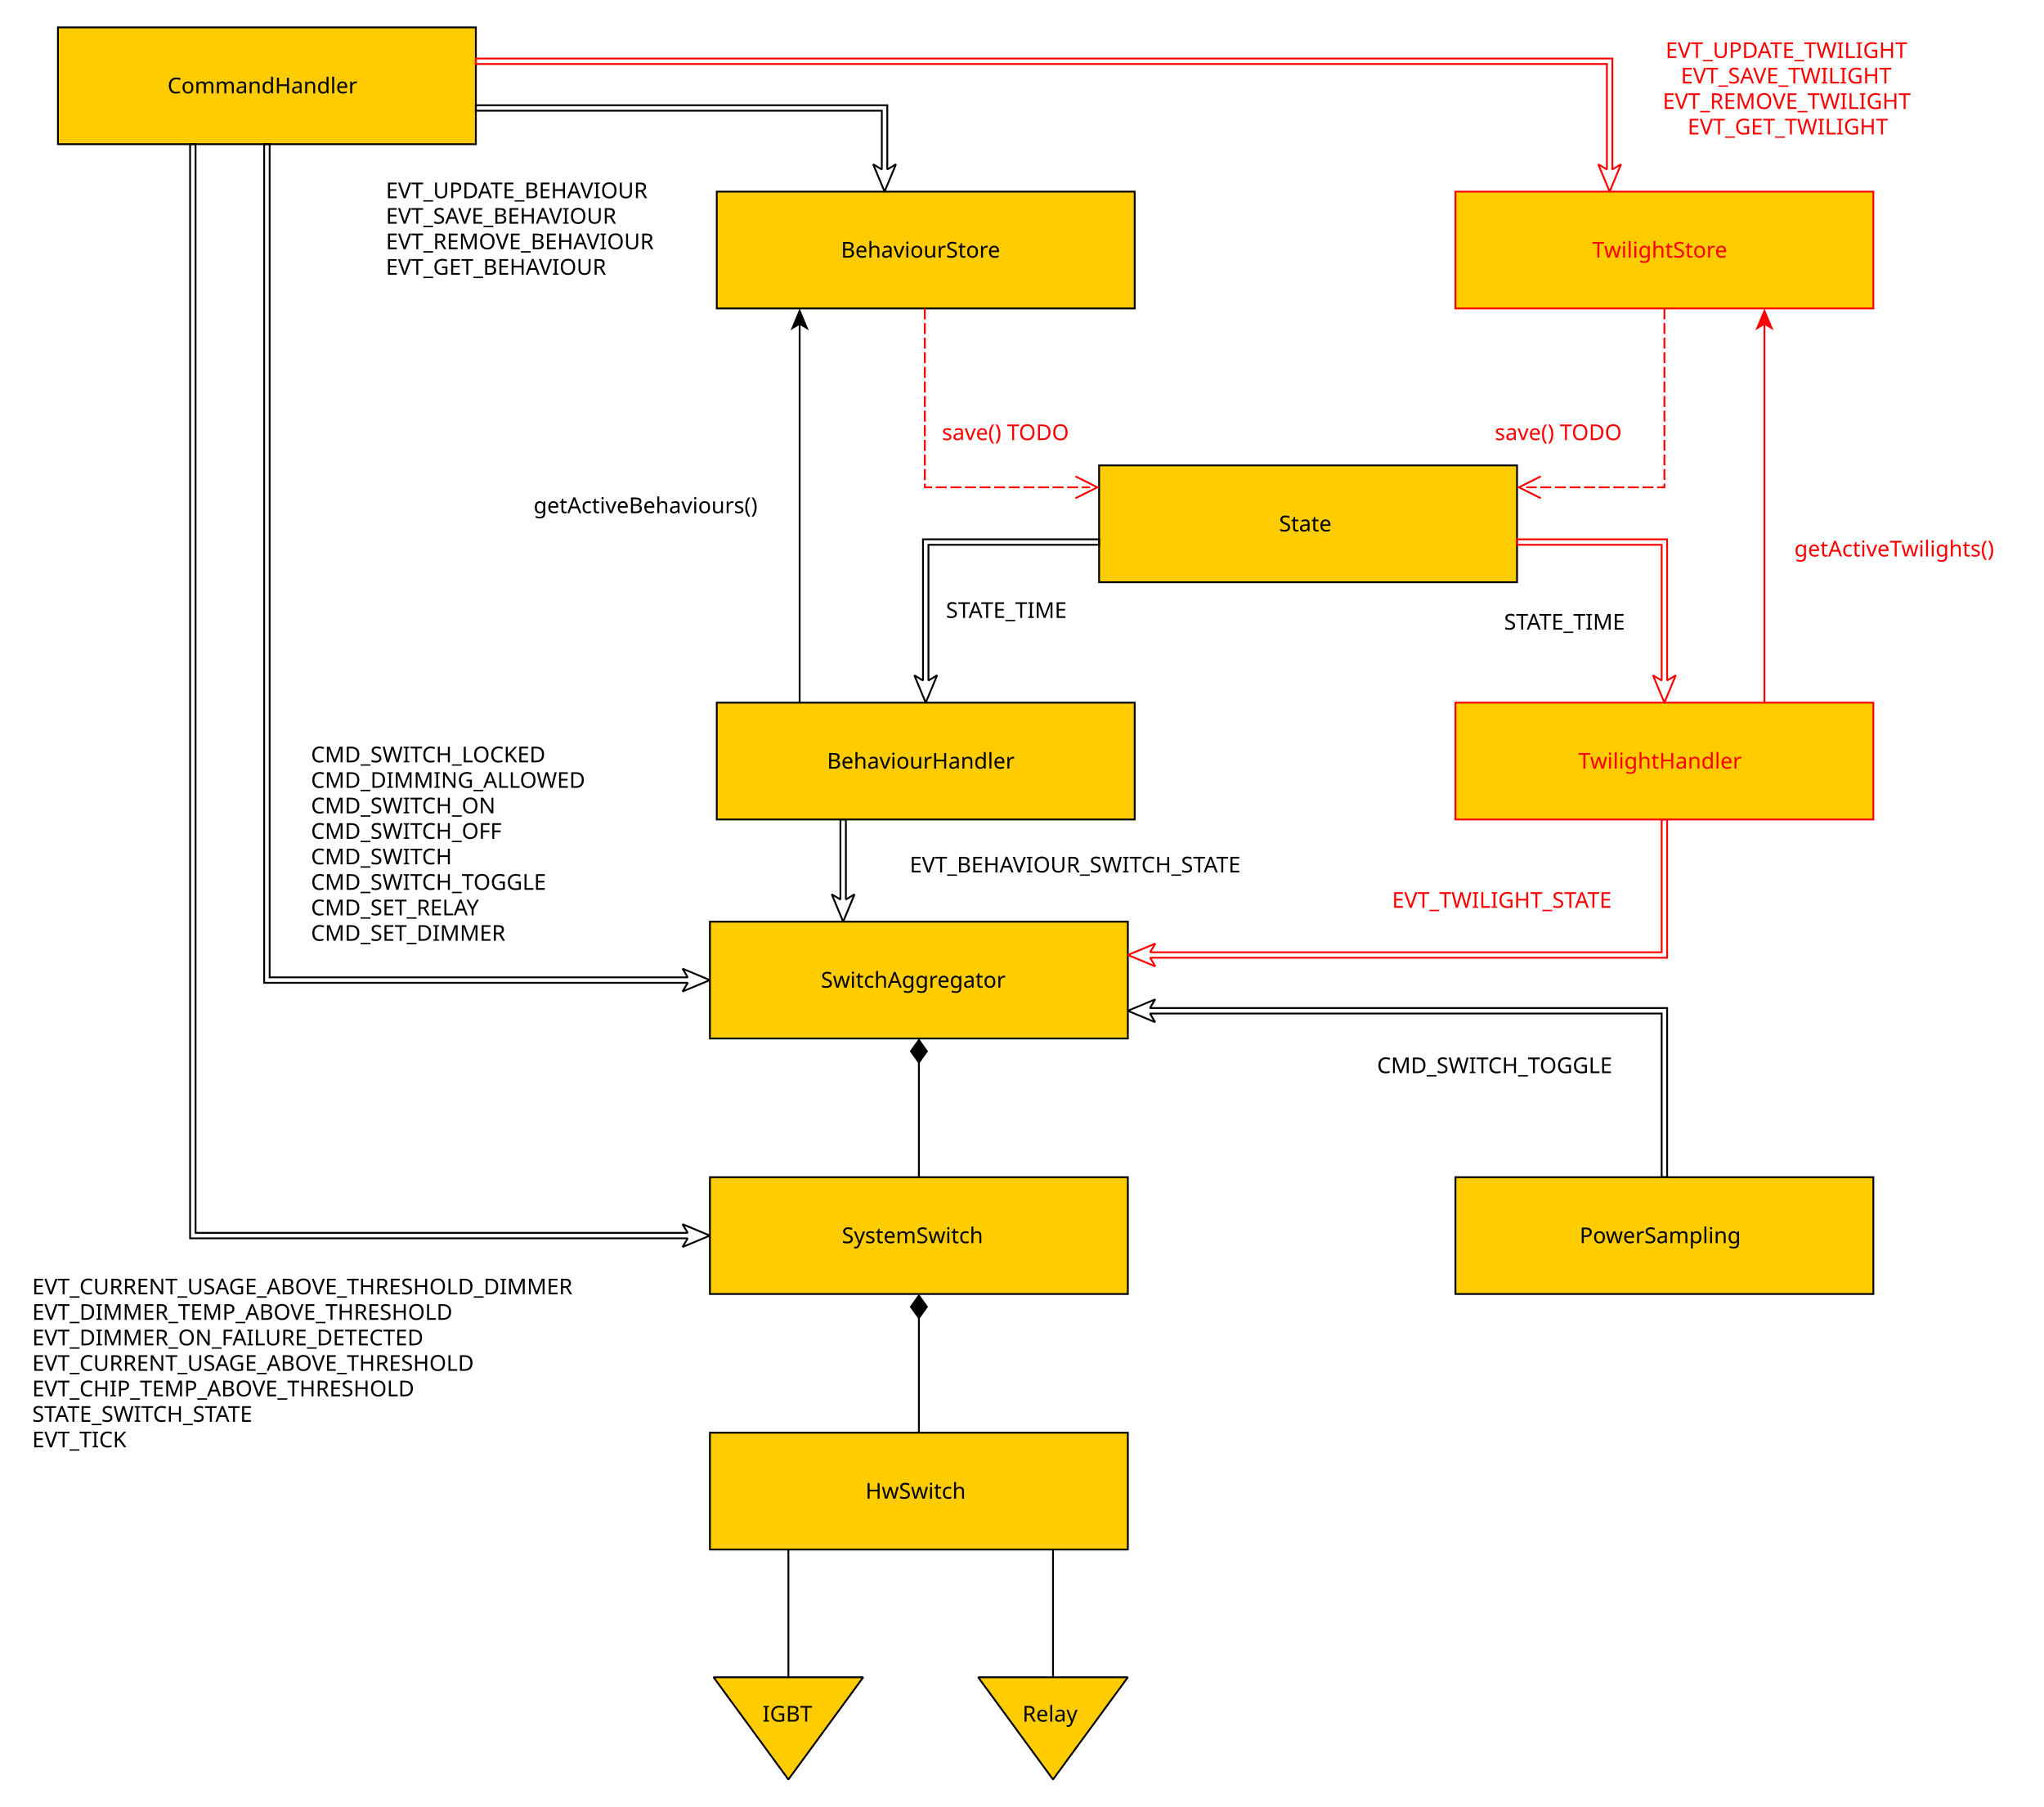
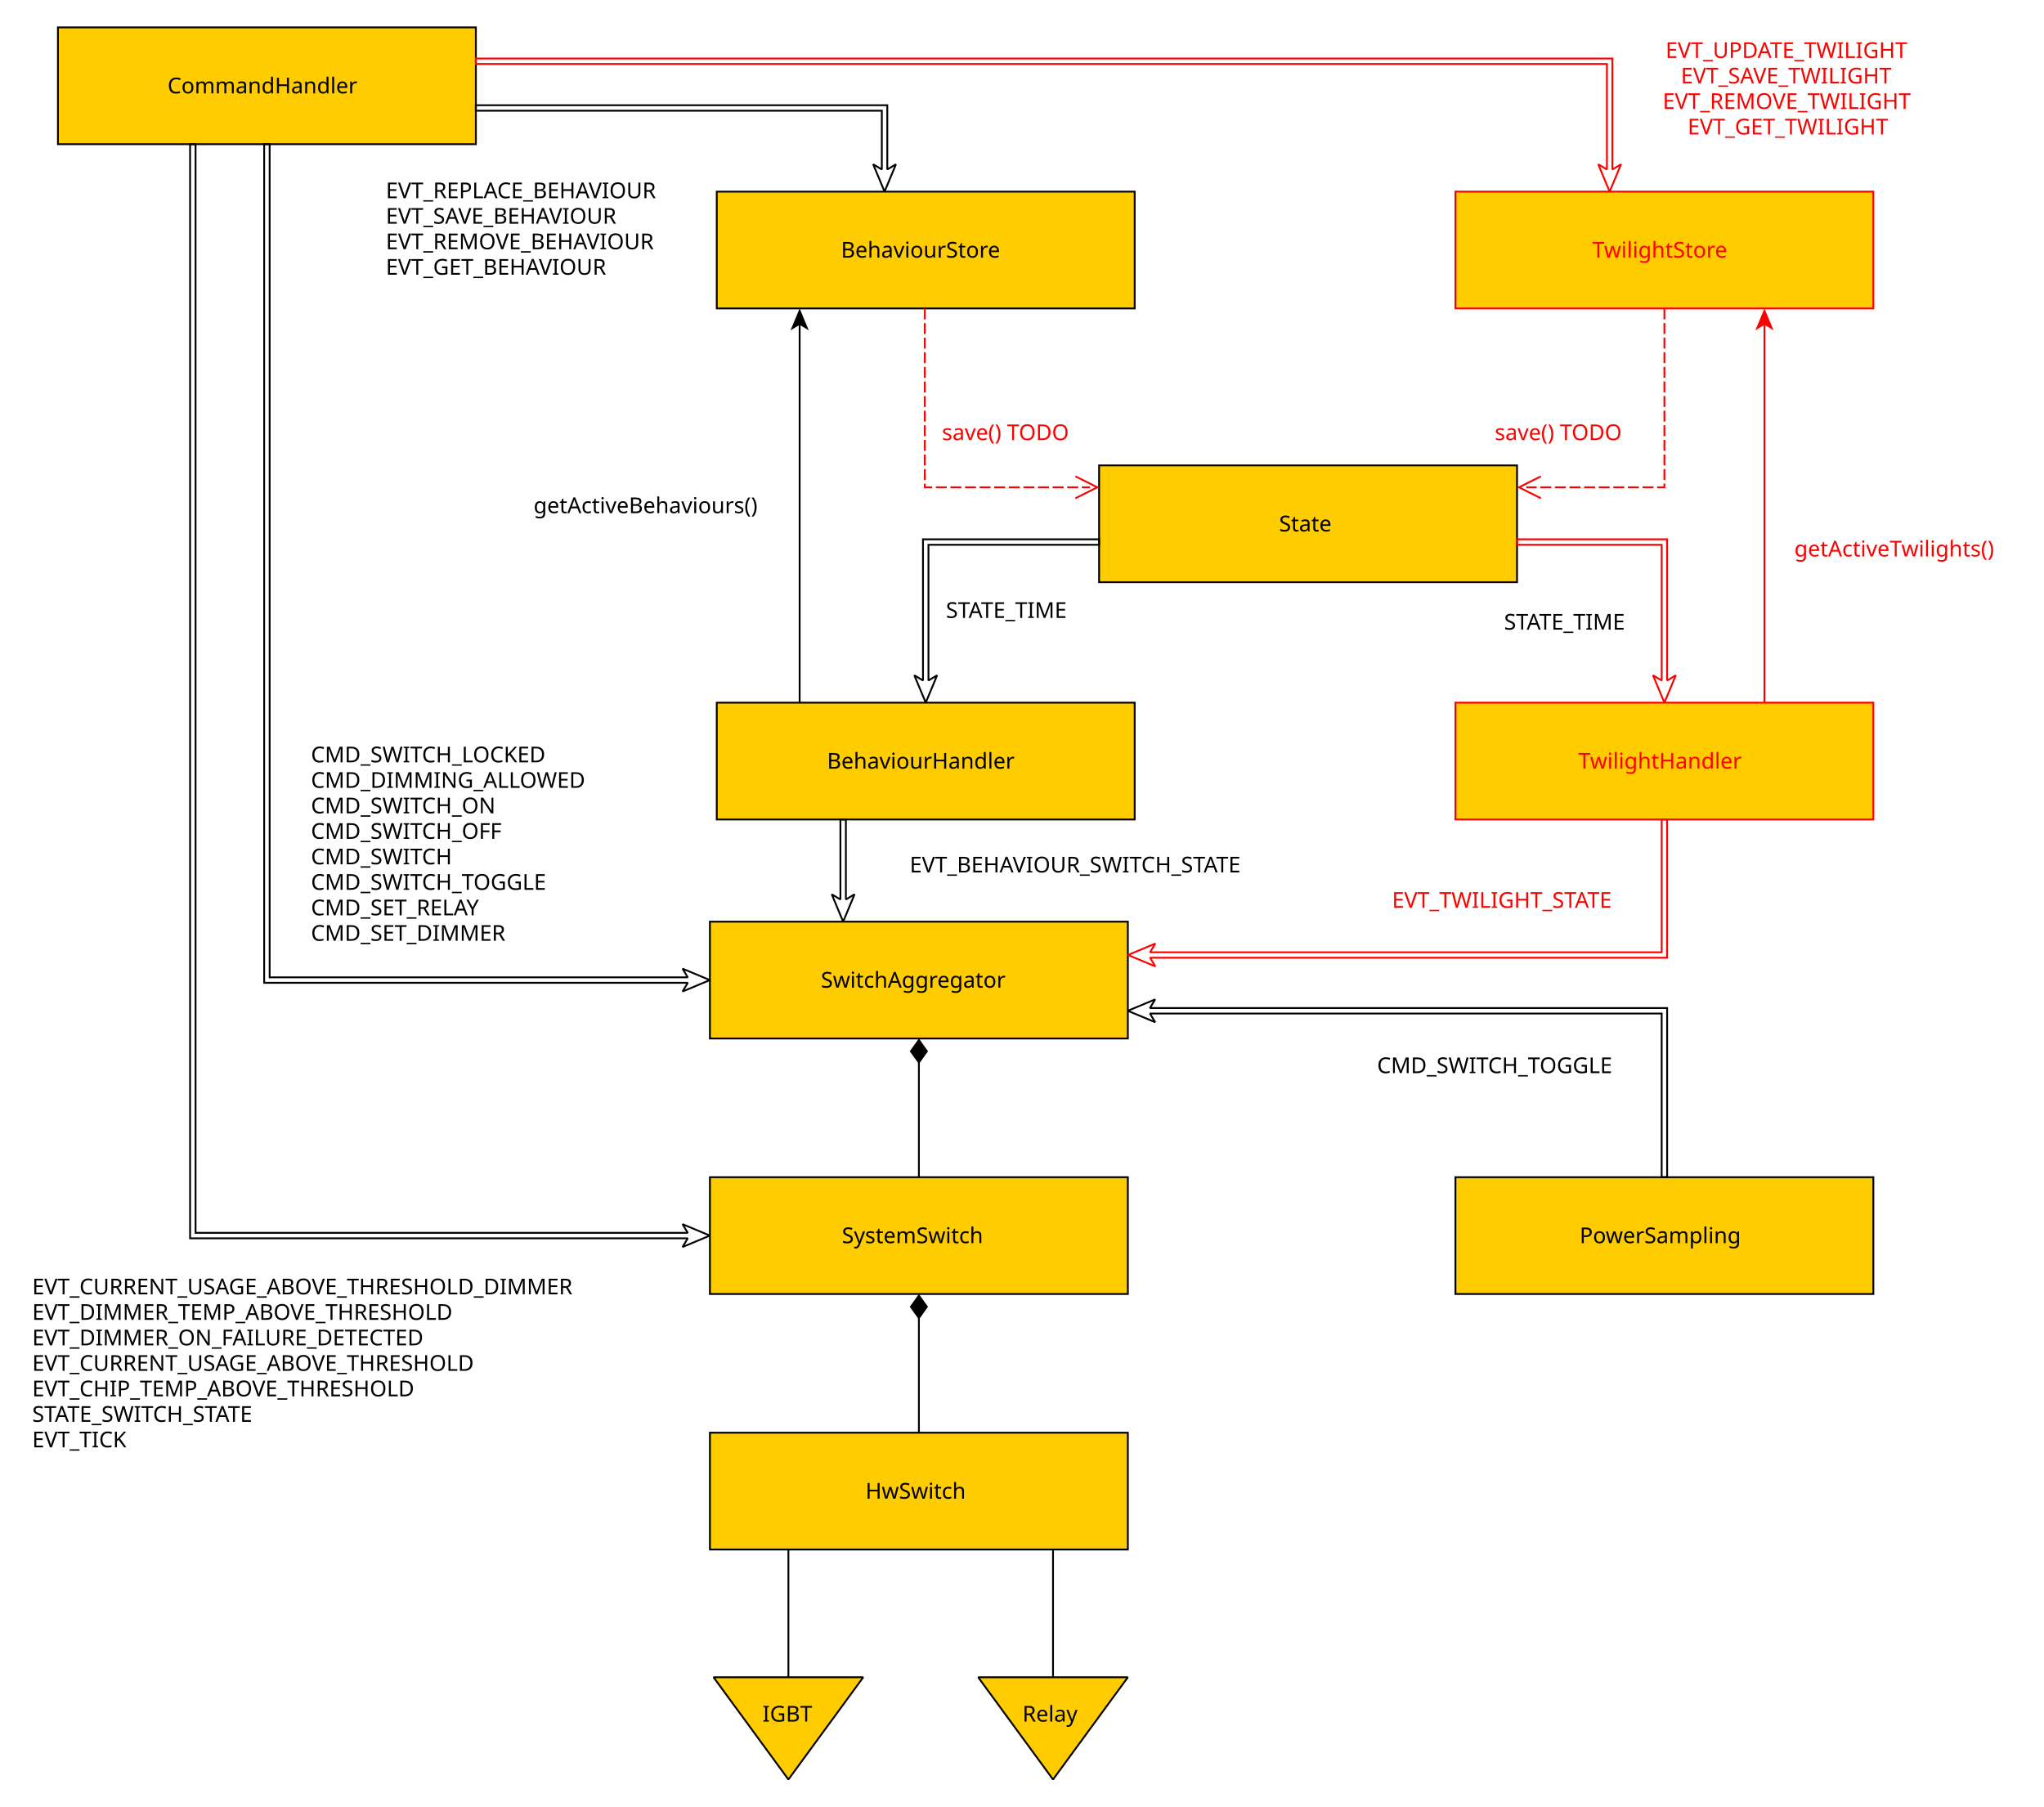
<svg xmlns="http://www.w3.org/2000/svg" fill-opacity="1" color-rendering="auto" color-interpolation="auto" text-rendering="auto" stroke="black" stroke-linecap="square" width="1120" stroke-miterlimit="10" shape-rendering="auto" stroke-opacity="1" fill="black" stroke-dasharray="none" font-weight="normal" stroke-width="1" height="990" font-family="'Dialog'" font-style="normal" stroke-linejoin="miter" font-size="12px" stroke-dashoffset="0" image-rendering="auto">
  <defs id="genericDefs" />
  <g>
    <defs id="defs1">
      <clipPath clipPathUnits="userSpaceOnUse" id="clipPath1">
        <path d="M0 0 L1120 0 L1120 990 L0 990 L0 0 Z" />
      </clipPath>
      <clipPath clipPathUnits="userSpaceOnUse" id="clipPath2">
        <path d="M-282 -347 L838 -347 L838 643 L-282 643 L-282 -347 Z" />
      </clipPath>
    </defs>
    <g fill="rgb(255,204,0)" text-rendering="geometricPrecision" shape-rendering="geometricPrecision" transform="matrix(1,0,0,1,282,347)" stroke="rgb(255,204,0)">
      <path d="M109 572 L191 572 L150 628 Z" fill-rule="evenodd" clip-path="url(#clipPath2)" stroke="none" />
    </g>
    <g text-rendering="geometricPrecision" stroke-miterlimit="1.45" shape-rendering="geometricPrecision" transform="matrix(1,0,0,1,282,347)" stroke-linecap="butt">
      <path fill="none" d="M109 572 L191 572 L150 628 Z" fill-rule="evenodd" clip-path="url(#clipPath2)" />
      <text x="135.8" xml:space="preserve" y="596.288" clip-path="url(#clipPath2)" font-family="sans-serif" stroke="none">IGBT</text>
    </g>
    <g fill="rgb(255,204,0)" text-rendering="geometricPrecision" shape-rendering="geometricPrecision" transform="matrix(1,0,0,1,282,347)" stroke="rgb(255,204,0)">
      <path d="M254 572 L336 572 L295 628 Z" fill-rule="evenodd" clip-path="url(#clipPath2)" stroke="none" />
    </g>
    <g text-rendering="geometricPrecision" stroke-miterlimit="1.45" shape-rendering="geometricPrecision" transform="matrix(1,0,0,1,282,347)" stroke-linecap="butt">
      <path fill="none" d="M254 572 L336 572 L295 628 Z" fill-rule="evenodd" clip-path="url(#clipPath2)" />
      <text x="278.245" xml:space="preserve" y="596.288" clip-path="url(#clipPath2)" font-family="sans-serif" stroke="none">Relay</text>
    </g>
    <g fill="rgb(255,204,0)" text-rendering="geometricPrecision" shape-rendering="geometricPrecision" transform="matrix(1,0,0,1,282,347)" stroke="rgb(255,204,0)">
      <rect x="107" width="229" height="64" y="438" clip-path="url(#clipPath2)" stroke="none" />
    </g>
    <g text-rendering="geometricPrecision" stroke-miterlimit="1.45" shape-rendering="geometricPrecision" transform="matrix(1,0,0,1,282,347)" stroke-linecap="butt">
      <rect fill="none" x="107" width="229" height="64" y="438" clip-path="url(#clipPath2)" />
      <text x="192.244" xml:space="preserve" y="474.154" clip-path="url(#clipPath2)" font-family="sans-serif" stroke="none">HwSwitch</text>
    </g>
    <g fill="rgb(255,204,0)" text-rendering="geometricPrecision" shape-rendering="geometricPrecision" transform="matrix(1,0,0,1,282,347)" stroke="rgb(255,204,0)">
      <rect x="107" width="229" height="64" y="298" clip-path="url(#clipPath2)" stroke="none" />
    </g>
    <g text-rendering="geometricPrecision" stroke-miterlimit="1.45" shape-rendering="geometricPrecision" transform="matrix(1,0,0,1,282,347)" stroke-linecap="butt">
      <rect fill="none" x="107" width="229" height="64" y="298" clip-path="url(#clipPath2)" />
      <text x="179.289" xml:space="preserve" y="334.154" clip-path="url(#clipPath2)" font-family="sans-serif" stroke="none">SystemSwitch</text>
    </g>
    <g fill="rgb(255,204,0)" text-rendering="geometricPrecision" shape-rendering="geometricPrecision" transform="matrix(1,0,0,1,282,347)" stroke="rgb(255,204,0)">
      <rect x="107" width="229" height="64" y="158" clip-path="url(#clipPath2)" stroke="none" />
    </g>
    <g text-rendering="geometricPrecision" stroke-miterlimit="1.45" shape-rendering="geometricPrecision" transform="matrix(1,0,0,1,282,347)" stroke-linecap="butt">
      <rect fill="none" x="107" width="229" height="64" y="158" clip-path="url(#clipPath2)" />
      <text x="167.808" xml:space="preserve" y="194.154" clip-path="url(#clipPath2)" font-family="sans-serif" stroke="none">SwitchAggregator</text>
    </g>
    <g fill="rgb(255,204,0)" text-rendering="geometricPrecision" shape-rendering="geometricPrecision" transform="matrix(1,0,0,1,282,347)" stroke="rgb(255,204,0)">
      <rect x="110.75" width="229" height="64" y="38" clip-path="url(#clipPath2)" stroke="none" />
    </g>
    <g text-rendering="geometricPrecision" stroke-miterlimit="1.45" shape-rendering="geometricPrecision" transform="matrix(1,0,0,1,282,347)" stroke-linecap="butt">
      <rect fill="none" x="110.75" width="229" height="64" y="38" clip-path="url(#clipPath2)" />
      <text x="171.18" xml:space="preserve" y="74.154" clip-path="url(#clipPath2)" font-family="sans-serif" stroke="none">BehaviourHandler</text>
    </g>
    <g fill="rgb(255,204,0)" text-rendering="geometricPrecision" shape-rendering="geometricPrecision" transform="matrix(1,0,0,1,282,347)" stroke="rgb(255,204,0)">
      <rect x="110.75" width="229" height="64" y="-242" clip-path="url(#clipPath2)" stroke="none" />
    </g>
    <g text-rendering="geometricPrecision" stroke-miterlimit="1.45" shape-rendering="geometricPrecision" transform="matrix(1,0,0,1,282,347)" stroke-linecap="butt">
      <rect fill="none" x="110.75" width="229" height="64" y="-242" clip-path="url(#clipPath2)" />
      <text x="178.815" xml:space="preserve" y="-205.846" clip-path="url(#clipPath2)" font-family="sans-serif" stroke="none">BehaviourStore</text>
    </g>
    <g fill="rgb(255,204,0)" text-rendering="geometricPrecision" shape-rendering="geometricPrecision" transform="matrix(1,0,0,1,282,347)" stroke="rgb(255,204,0)">
      <rect x="320.25" width="229" height="64" y="-92" clip-path="url(#clipPath2)" stroke="none" />
    </g>
    <g text-rendering="geometricPrecision" stroke-miterlimit="1.45" shape-rendering="geometricPrecision" transform="matrix(1,0,0,1,282,347)" stroke-linecap="butt">
      <rect fill="none" x="320.25" width="229" height="64" y="-92" clip-path="url(#clipPath2)" />
      <text x="418.868" xml:space="preserve" y="-55.846" clip-path="url(#clipPath2)" font-family="sans-serif" stroke="none">State</text>
    </g>
    <g fill="rgb(255,204,0)" text-rendering="geometricPrecision" shape-rendering="geometricPrecision" transform="matrix(1,0,0,1,282,347)" stroke="rgb(255,204,0)">
      <rect x="-250.25" width="229" height="64" y="-332" clip-path="url(#clipPath2)" stroke="none" />
    </g>
    <g text-rendering="geometricPrecision" stroke-miterlimit="1.45" shape-rendering="geometricPrecision" transform="matrix(1,0,0,1,282,347)" stroke-linecap="butt">
      <rect fill="none" x="-250.25" width="229" height="64" y="-332" clip-path="url(#clipPath2)" />
      <text x="-190.213" xml:space="preserve" y="-295.846" clip-path="url(#clipPath2)" font-family="sans-serif" stroke="none">CommandHandler</text>
    </g>
    <g fill="rgb(255,204,0)" text-rendering="geometricPrecision" shape-rendering="geometricPrecision" transform="matrix(1,0,0,1,282,347)" stroke="rgb(255,204,0)">
      <rect x="515.5" width="229" height="64" y="-242" clip-path="url(#clipPath2)" stroke="none" />
    </g>
    <g stroke-linecap="butt" transform="matrix(1,0,0,1,282,347)" fill="red" text-rendering="geometricPrecision" shape-rendering="geometricPrecision" stroke="red" stroke-miterlimit="1.45">
      <rect fill="none" x="515.5" width="229" height="64" y="-242" clip-path="url(#clipPath2)" />
      <text x="590.473" xml:space="preserve" y="-205.846" clip-path="url(#clipPath2)" font-family="sans-serif" stroke="none">TwilightStore</text>
    </g>
    <g fill="rgb(255,204,0)" text-rendering="geometricPrecision" shape-rendering="geometricPrecision" transform="matrix(1,0,0,1,282,347)" stroke="rgb(255,204,0)">
      <rect x="515.5" width="229" height="64" y="38" clip-path="url(#clipPath2)" stroke="none" />
    </g>
    <g stroke-linecap="butt" transform="matrix(1,0,0,1,282,347)" fill="red" text-rendering="geometricPrecision" shape-rendering="geometricPrecision" stroke="red" stroke-miterlimit="1.45">
      <rect fill="none" x="515.5" width="229" height="64" y="38" clip-path="url(#clipPath2)" />
      <text x="582.838" xml:space="preserve" y="74.154" clip-path="url(#clipPath2)" font-family="sans-serif" stroke="none">TwilightHandler</text>
    </g>
    <g fill="rgb(255,204,0)" text-rendering="geometricPrecision" shape-rendering="geometricPrecision" transform="matrix(1,0,0,1,282,347)" stroke="rgb(255,204,0)">
      <rect x="515.5" width="229" height="64" y="298" clip-path="url(#clipPath2)" stroke="none" />
    </g>
    <g text-rendering="geometricPrecision" stroke-miterlimit="1.45" shape-rendering="geometricPrecision" transform="matrix(1,0,0,1,282,347)" stroke-linecap="butt">
      <rect fill="none" x="515.5" width="229" height="64" y="298" clip-path="url(#clipPath2)" />
      <text x="583.562" xml:space="preserve" y="334.154" clip-path="url(#clipPath2)" font-family="sans-serif" stroke="none">PowerSampling</text>
      <path fill="none" d="M295 501.991 L295 572.004" clip-path="url(#clipPath2)" />
      <path fill="none" d="M150 502.017 L150 572.012" clip-path="url(#clipPath2)" />
      <path fill="none" d="M221.5 369 L221.5 438" clip-path="url(#clipPath2)" />
      <path d="M221.5 362 L226.5 369 L221.5 376 L216.5 369 Z" clip-path="url(#clipPath2)" stroke="none" />
      <path fill="none" d="M221.5 229 L221.5 298" clip-path="url(#clipPath2)" />
      <path d="M221.5 222 L226.5 229 L221.5 236 L216.5 229 Z" clip-path="url(#clipPath2)" stroke="none" />
    </g>
    <g text-rendering="geometricPrecision" stroke-miterlimit="1.45" shape-rendering="geometricPrecision" transform="matrix(1,0,0,1,282,347)" stroke-linecap="butt">
      <path fill="none" d="M178.5 102.022 L178.5 145.846 L173.75 142.996 L180 157.996 L186.25 142.996 L181.5 145.846 L181.5 102.022 Z" clip-path="url(#clipPath2)" />
      <text x="216.473" xml:space="preserve" y="131.029" clip-path="url(#clipPath2)" font-family="sans-serif" stroke="none">EVT_BEHAVIOUR_SWITCH_STATE</text>
    </g>
    <g text-rendering="geometricPrecision" stroke-miterlimit="1.45" shape-rendering="geometricPrecision" transform="matrix(1,0,0,1,282,347)" stroke-linecap="butt">
      <path fill="none" d="M156.159 37.974 L156.159 -170.004" clip-path="url(#clipPath2)" />
      <path d="M156.159 -178.004 L151.159 -166.004 L156.159 -169.004 L161.159 -166.004 Z" clip-path="url(#clipPath2)" stroke="none" />
      <text x="10.389" xml:space="preserve" y="-65.846" clip-path="url(#clipPath2)" font-family="sans-serif" stroke="none">getActiveBehaviours()</text>
      <path fill="none" stroke-dasharray="6,2" d="M224.75 -177.976 L224.75 -80 L315.277 -80" clip-path="url(#clipPath2)" stroke="red" />
      <path stroke-dasharray="6,2" d="M319.277 -80 L307.277 -86 L319.277 -80 L307.277 -74 Z" clip-path="url(#clipPath2)" stroke="none" />
    </g>
    <g fill="red" text-rendering="geometricPrecision" shape-rendering="geometricPrecision" transform="matrix(1,0,0,1,282,347)" stroke="red">
      <path fill="none" d="M319.277 -80 L307.277 -86 L319.277 -80 L307.277 -74 Z" clip-path="url(#clipPath2)" />
      <text stroke-linecap="butt" x="234.136" y="-105.846" clip-path="url(#clipPath2)" font-family="sans-serif" stroke="none" stroke-miterlimit="1.45" xml:space="preserve">save() TODO</text>
    </g>
    <g text-rendering="geometricPrecision" stroke-miterlimit="1.45" shape-rendering="geometricPrecision" transform="matrix(1,0,0,1,282,347)" stroke-linecap="butt">
      <path fill="none" d="M223.75 -51.5 L223.75 -50 L223.75 25.85 L219 23 L225.25 38 L231.5 23 L226.75 25.85 L226.75 -48.5 L320.256 -48.5 L320.256 -51.5 Z" clip-path="url(#clipPath2)" />
      <text x="236.314" xml:space="preserve" y="-8.446" clip-path="url(#clipPath2)" font-family="sans-serif" stroke="none">STATE_TIME</text>
    </g>
    <g text-rendering="geometricPrecision" stroke-miterlimit="1.45" shape-rendering="geometricPrecision" transform="matrix(1,0,0,1,282,347)" stroke-linecap="butt">
      <path fill="none" d="M-21.271 -289.34 L-21.271 -286.34 L201.188 -286.34 L201.188 -254.15 L196.438 -257 L202.688 -242 L208.938 -257 L204.188 -254.15 L204.188 -287.84 L204.188 -289.34 Z" clip-path="url(#clipPath2)" />
-       <text x="-70.558" xml:space="preserve" y="-238.389" clip-path="url(#clipPath2)" font-family="sans-serif" stroke="none">EVT_UPDATE_BEHAVIOUR</text>
+       <text x="-70.558" xml:space="preserve" y="-238.389" clip-path="url(#clipPath2)" font-family="sans-serif" stroke="none">EVT_REPLACE_BEHAVIOUR</text>
      <text x="-70.558" xml:space="preserve" y="-224.42" clip-path="url(#clipPath2)" font-family="sans-serif" stroke="none">EVT_SAVE_BEHAVIOUR</text>
      <text x="-70.558" xml:space="preserve" y="-210.451" clip-path="url(#clipPath2)" font-family="sans-serif" stroke="none">EVT_REMOVE_BEHAVIOUR</text>
      <text x="-70.558" xml:space="preserve" y="-196.483" clip-path="url(#clipPath2)" font-family="sans-serif" stroke="none">EVT_GET_BEHAVIOUR</text>
    </g>
    <g text-rendering="geometricPrecision" stroke-miterlimit="1.45" shape-rendering="geometricPrecision" transform="matrix(1,0,0,1,282,347)" stroke-linecap="butt">
      <path fill="none" d="M-137.25 -268 L-137.25 190 L-137.25 191.5 L-135.75 191.5 L94.85 191.5 L92 196.25 L107 190 L92 183.75 L94.85 188.5 L-134.25 188.5 L-134.25 -268 Z" clip-path="url(#clipPath2)" />
      <text x="-111.615" xml:space="preserve" y="70.701" clip-path="url(#clipPath2)" font-family="sans-serif" stroke="none">CMD_SWITCH_LOCKED</text>
      <text x="-111.615" xml:space="preserve" y="84.67" clip-path="url(#clipPath2)" font-family="sans-serif" stroke="none">CMD_DIMMING_ALLOWED</text>
      <text x="-111.615" xml:space="preserve" y="98.639" clip-path="url(#clipPath2)" font-family="sans-serif" stroke="none">CMD_SWITCH_ON</text>
      <text x="-111.615" xml:space="preserve" y="112.607" clip-path="url(#clipPath2)" font-family="sans-serif" stroke="none">CMD_SWITCH_OFF</text>
      <text x="-111.615" xml:space="preserve" y="126.576" clip-path="url(#clipPath2)" font-family="sans-serif" stroke="none">CMD_SWITCH</text>
      <text x="-111.615" xml:space="preserve" y="140.545" clip-path="url(#clipPath2)" font-family="sans-serif" stroke="none">CMD_SWITCH_TOGGLE</text>
      <text x="-111.615" xml:space="preserve" y="154.514" clip-path="url(#clipPath2)" font-family="sans-serif" stroke="none">CMD_SET_RELAY</text>
      <text x="-111.615" xml:space="preserve" y="168.482" clip-path="url(#clipPath2)" font-family="sans-serif" stroke="none">CMD_SET_DIMMER</text>
    </g>
    <g text-rendering="geometricPrecision" stroke-miterlimit="1.45" shape-rendering="geometricPrecision" transform="matrix(1,0,0,1,282,347)" stroke-linecap="butt">
      <path fill="none" d="M-177.841 -267.969 L-177.841 330 L-177.841 331.5 L94.85 331.5 L92 336.25 L107 330 L92 323.75 L94.85 328.5 L-174.841 328.5 L-174.841 -267.969 Z" clip-path="url(#clipPath2)" />
      <text x="-264.359" xml:space="preserve" y="362.193" clip-path="url(#clipPath2)" font-family="sans-serif" stroke="none">EVT_CURRENT_USAGE_ABOVE_THRESHOLD_DIMMER</text>
      <text x="-264.359" xml:space="preserve" y="376.162" clip-path="url(#clipPath2)" font-family="sans-serif" stroke="none">EVT_DIMMER_TEMP_ABOVE_THRESHOLD</text>
      <text x="-264.359" xml:space="preserve" y="390.131" clip-path="url(#clipPath2)" font-family="sans-serif" stroke="none">EVT_DIMMER_ON_FAILURE_DETECTED</text>
      <text x="-264.359" xml:space="preserve" y="404.1" clip-path="url(#clipPath2)" font-family="sans-serif" stroke="none">EVT_CURRENT_USAGE_ABOVE_THRESHOLD</text>
      <text x="-264.359" xml:space="preserve" y="418.068" clip-path="url(#clipPath2)" font-family="sans-serif" stroke="none">EVT_CHIP_TEMP_ABOVE_THRESHOLD</text>
      <text x="-264.359" xml:space="preserve" y="432.037" clip-path="url(#clipPath2)" font-family="sans-serif" stroke="none">STATE_SWITCH_STATE</text>
      <text x="-264.359" xml:space="preserve" y="446.006" clip-path="url(#clipPath2)" font-family="sans-serif" stroke="none">EVT_TICK</text>
    </g>
    <g stroke-linecap="butt" transform="matrix(1,0,0,1,282,347)" fill="red" text-rendering="geometricPrecision" shape-rendering="geometricPrecision" stroke="red" stroke-miterlimit="1.45">
      <path fill="none" d="M-21.283 -314.94 L-21.283 -311.94 L598.5 -311.94 L598.5 -254.147 L593.75 -256.997 L600 -241.997 L606.25 -256.997 L601.5 -254.147 L601.5 -313.44 L601.5 -314.94 Z" clip-path="url(#clipPath2)" />
      <text x="630.629" xml:space="preserve" y="-315.239" clip-path="url(#clipPath2)" font-family="sans-serif" stroke="none">EVT_UPDATE_TWILIGHT</text>
      <text x="639.011" xml:space="preserve" y="-301.27" clip-path="url(#clipPath2)" font-family="sans-serif" stroke="none">EVT_SAVE_TWILIGHT</text>
      <text x="629.064" xml:space="preserve" y="-287.301" clip-path="url(#clipPath2)" font-family="sans-serif" stroke="none">EVT_REMOVE_TWILIGHT</text>
      <text x="642.714" xml:space="preserve" y="-273.333" clip-path="url(#clipPath2)" font-family="sans-serif" stroke="none">EVT_GET_TWILIGHT</text>
    </g>
    <g stroke-linecap="butt" transform="matrix(1,0,0,1,282,347)" fill="red" text-rendering="geometricPrecision" shape-rendering="geometricPrecision" stroke-dasharray="6,2" stroke="red" stroke-miterlimit="1.45">
      <path fill="none" d="M630 -178 L630 -80 L554.297 -80" clip-path="url(#clipPath2)" />
      <path fill="black" d="M550.297 -80 L562.297 -74 L550.297 -80 L562.297 -86 Z" clip-path="url(#clipPath2)" stroke="none" />
      <path fill="none" stroke-miterlimit="10" stroke-dasharray="none" d="M550.297 -80 L562.297 -74 L550.297 -80 L562.297 -86 Z" clip-path="url(#clipPath2)" stroke-linecap="square" />
      <text x="537.06" y="-105.846" clip-path="url(#clipPath2)" font-family="sans-serif" stroke-dasharray="none" stroke="none" xml:space="preserve">save() TODO</text>
    </g>
    <g stroke-linecap="butt" transform="matrix(1,0,0,1,282,347)" fill="red" text-rendering="geometricPrecision" shape-rendering="geometricPrecision" stroke="red" stroke-miterlimit="1.45">
      <path fill="none" d="M549.297 -51.5 L549.297 -48.5 L628.5 -48.5 L628.5 25.85 L623.75 23 L630 38 L636.25 23 L631.5 25.85 L631.5 -50 L631.5 -51.5 Z" clip-path="url(#clipPath2)" />
      <text x="542.144" y="-2.022" clip-path="url(#clipPath2)" fill="black" font-family="sans-serif" stroke="none" xml:space="preserve">STATE_TIME</text>
    </g>
    <g stroke-linecap="butt" transform="matrix(1,0,0,1,282,347)" fill="red" text-rendering="geometricPrecision" shape-rendering="geometricPrecision" stroke="red" stroke-miterlimit="1.45">
      <path fill="none" d="M628.5 102 L628.5 174.75 L348.192 174.75 L351.042 170 L336.042 176.25 L351.042 182.5 L348.192 177.75 L631.5 177.75 L631.5 176.25 L631.5 102 Z" clip-path="url(#clipPath2)" />
      <text x="480.761" xml:space="preserve" y="150.404" clip-path="url(#clipPath2)" font-family="sans-serif" stroke="none">EVT_TWILIGHT_STATE</text>
    </g>
    <g stroke-linecap="butt" transform="matrix(1,0,0,1,282,347)" fill="red" text-rendering="geometricPrecision" shape-rendering="geometricPrecision" stroke="red" stroke-miterlimit="1.45">
      <path fill="none" d="M684.823 37.984 L684.823 -170.013" clip-path="url(#clipPath2)" />
      <path d="M684.823 -178.013 L679.823 -166.013 L684.823 -169.013 L689.823 -166.013 Z" clip-path="url(#clipPath2)" stroke="none" />
      <text x="701.211" xml:space="preserve" y="-42.096" clip-path="url(#clipPath2)" font-family="sans-serif" stroke="none">getActiveTwilights()</text>
    </g>
    <g text-rendering="geometricPrecision" stroke-miterlimit="1.45" shape-rendering="geometricPrecision" transform="matrix(1,0,0,1,282,347)" stroke-linecap="butt">
      <path fill="none" d="M350.969 200.578 L335.969 206.828 L350.969 213.078 L348.119 208.328 L628.5 208.328 L628.5 298 L631.5 298 L631.5 206.828 L631.5 205.328 L348.119 205.328 L350.969 200.578 Z" clip-path="url(#clipPath2)" />
      <text x="472.566" xml:space="preserve" y="240.982" clip-path="url(#clipPath2)" font-family="sans-serif" stroke="none">CMD_SWITCH_TOGGLE</text>
    </g>
  </g>
</svg>
